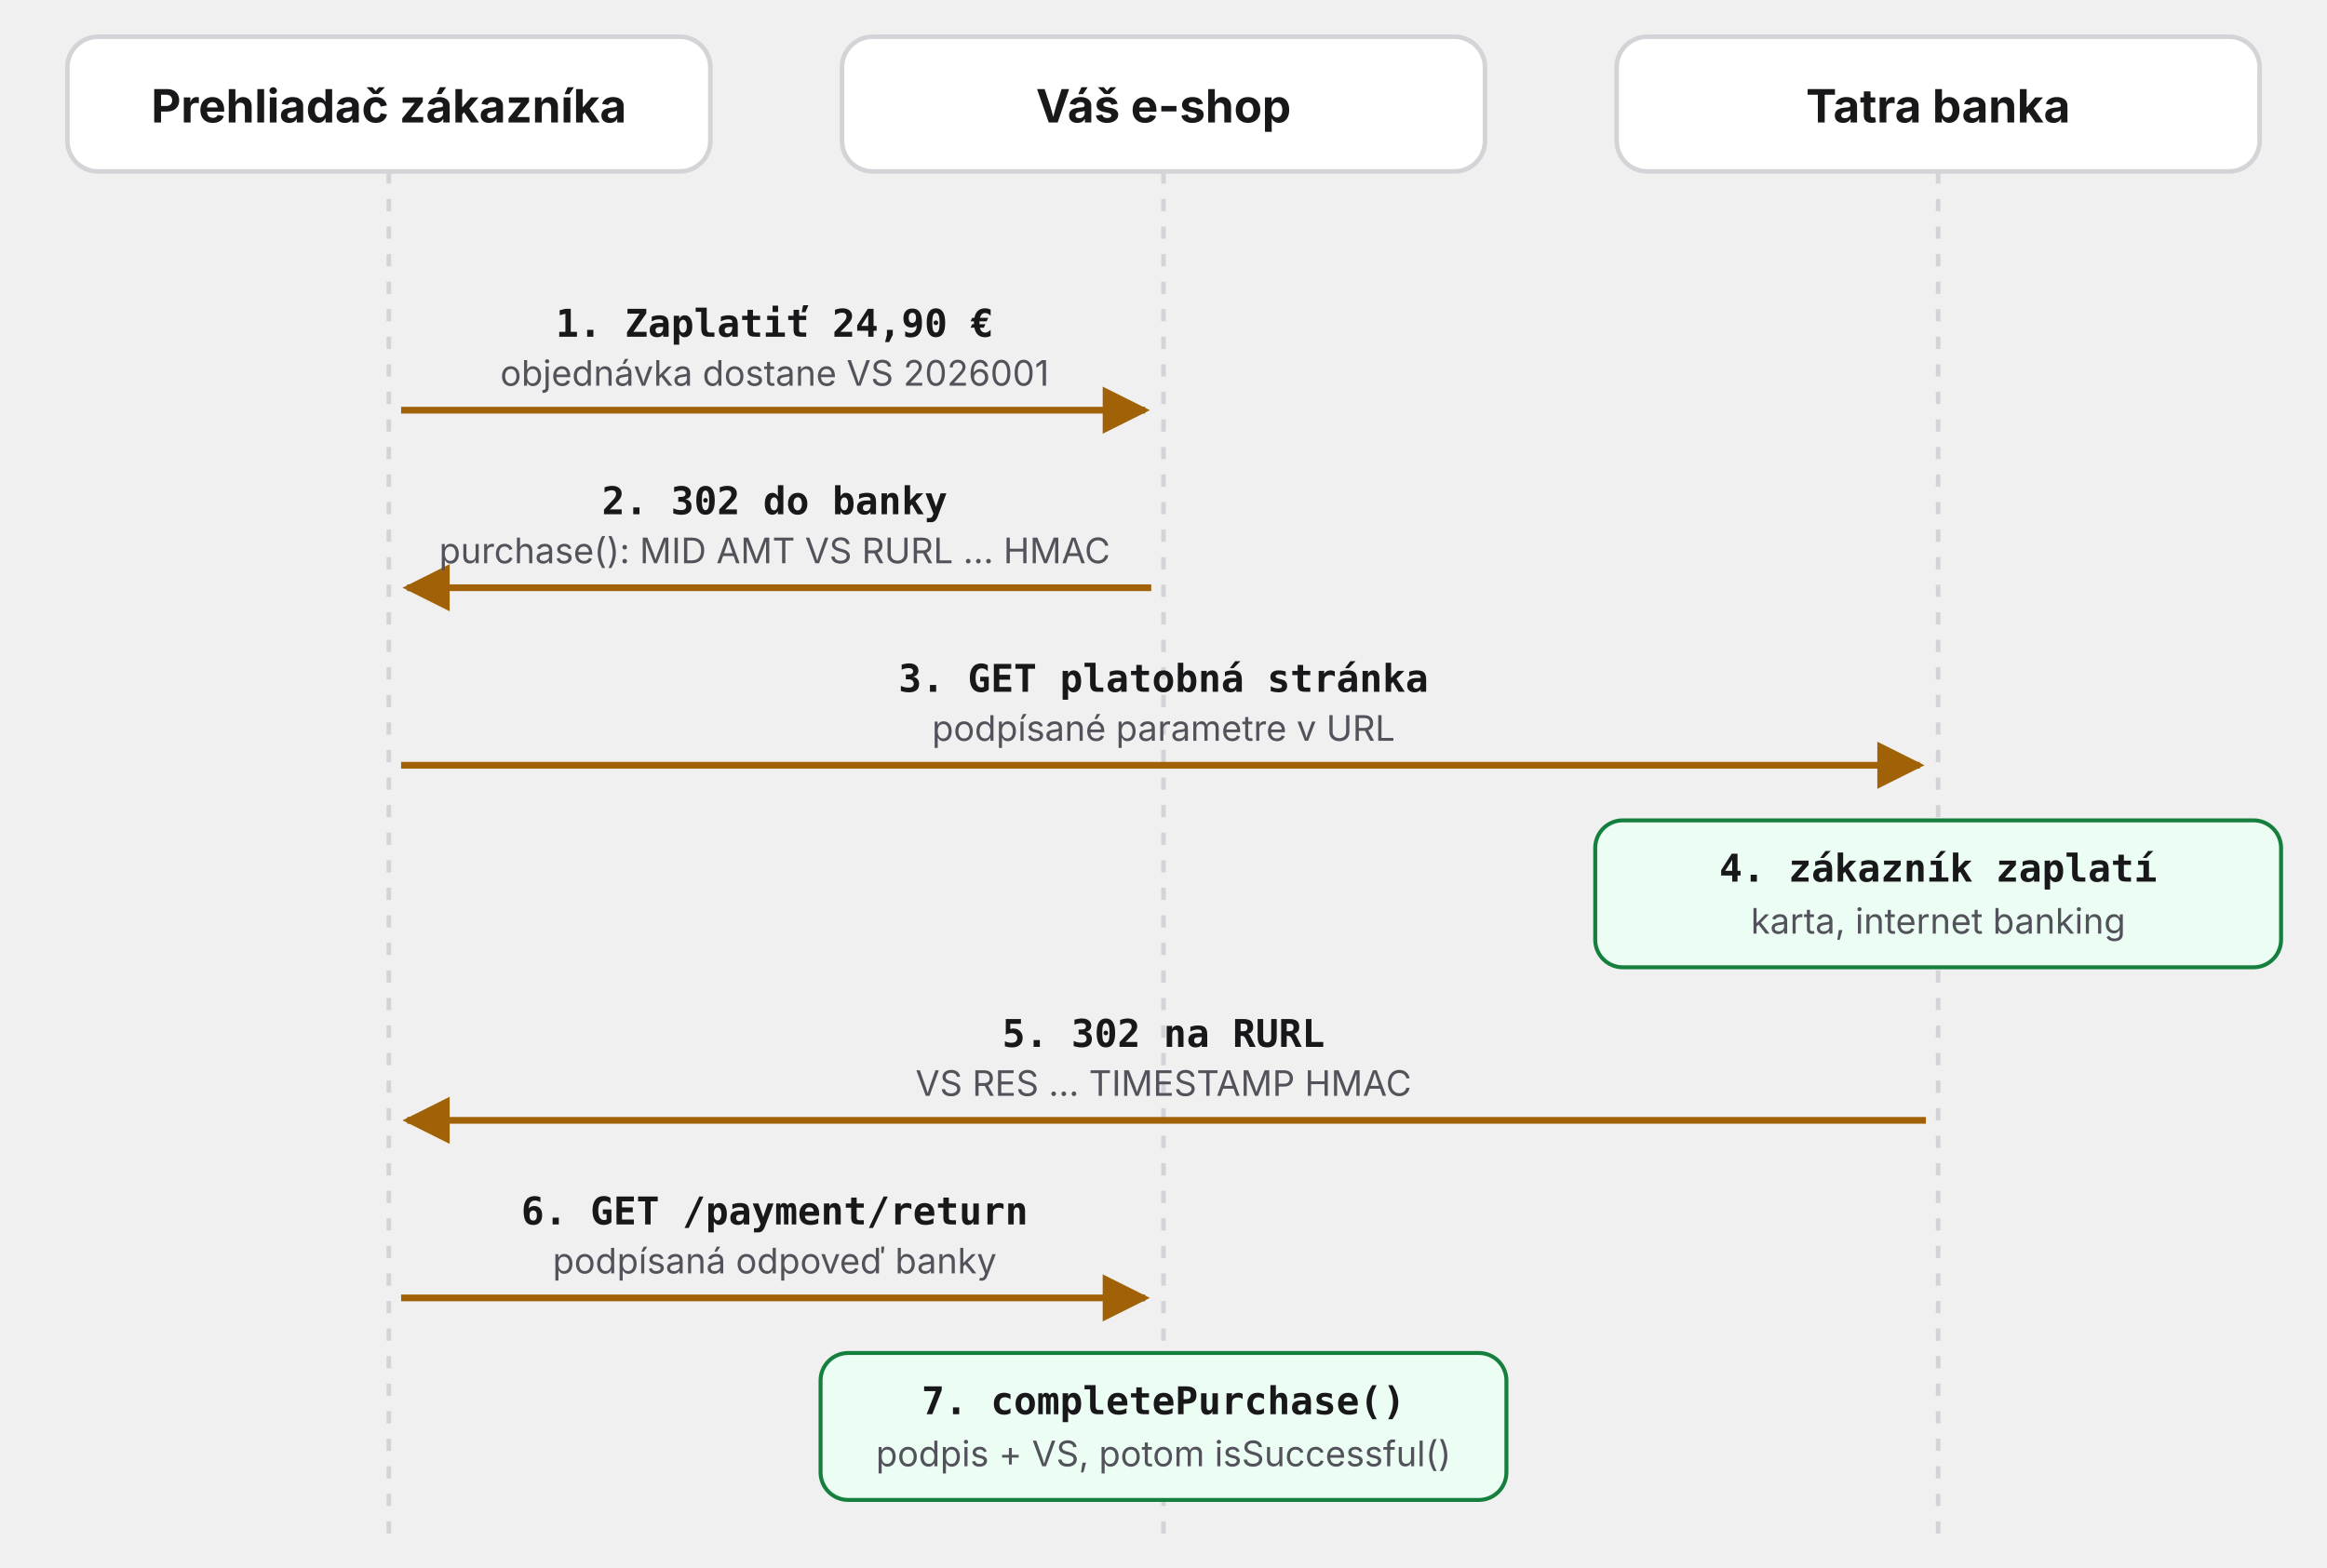
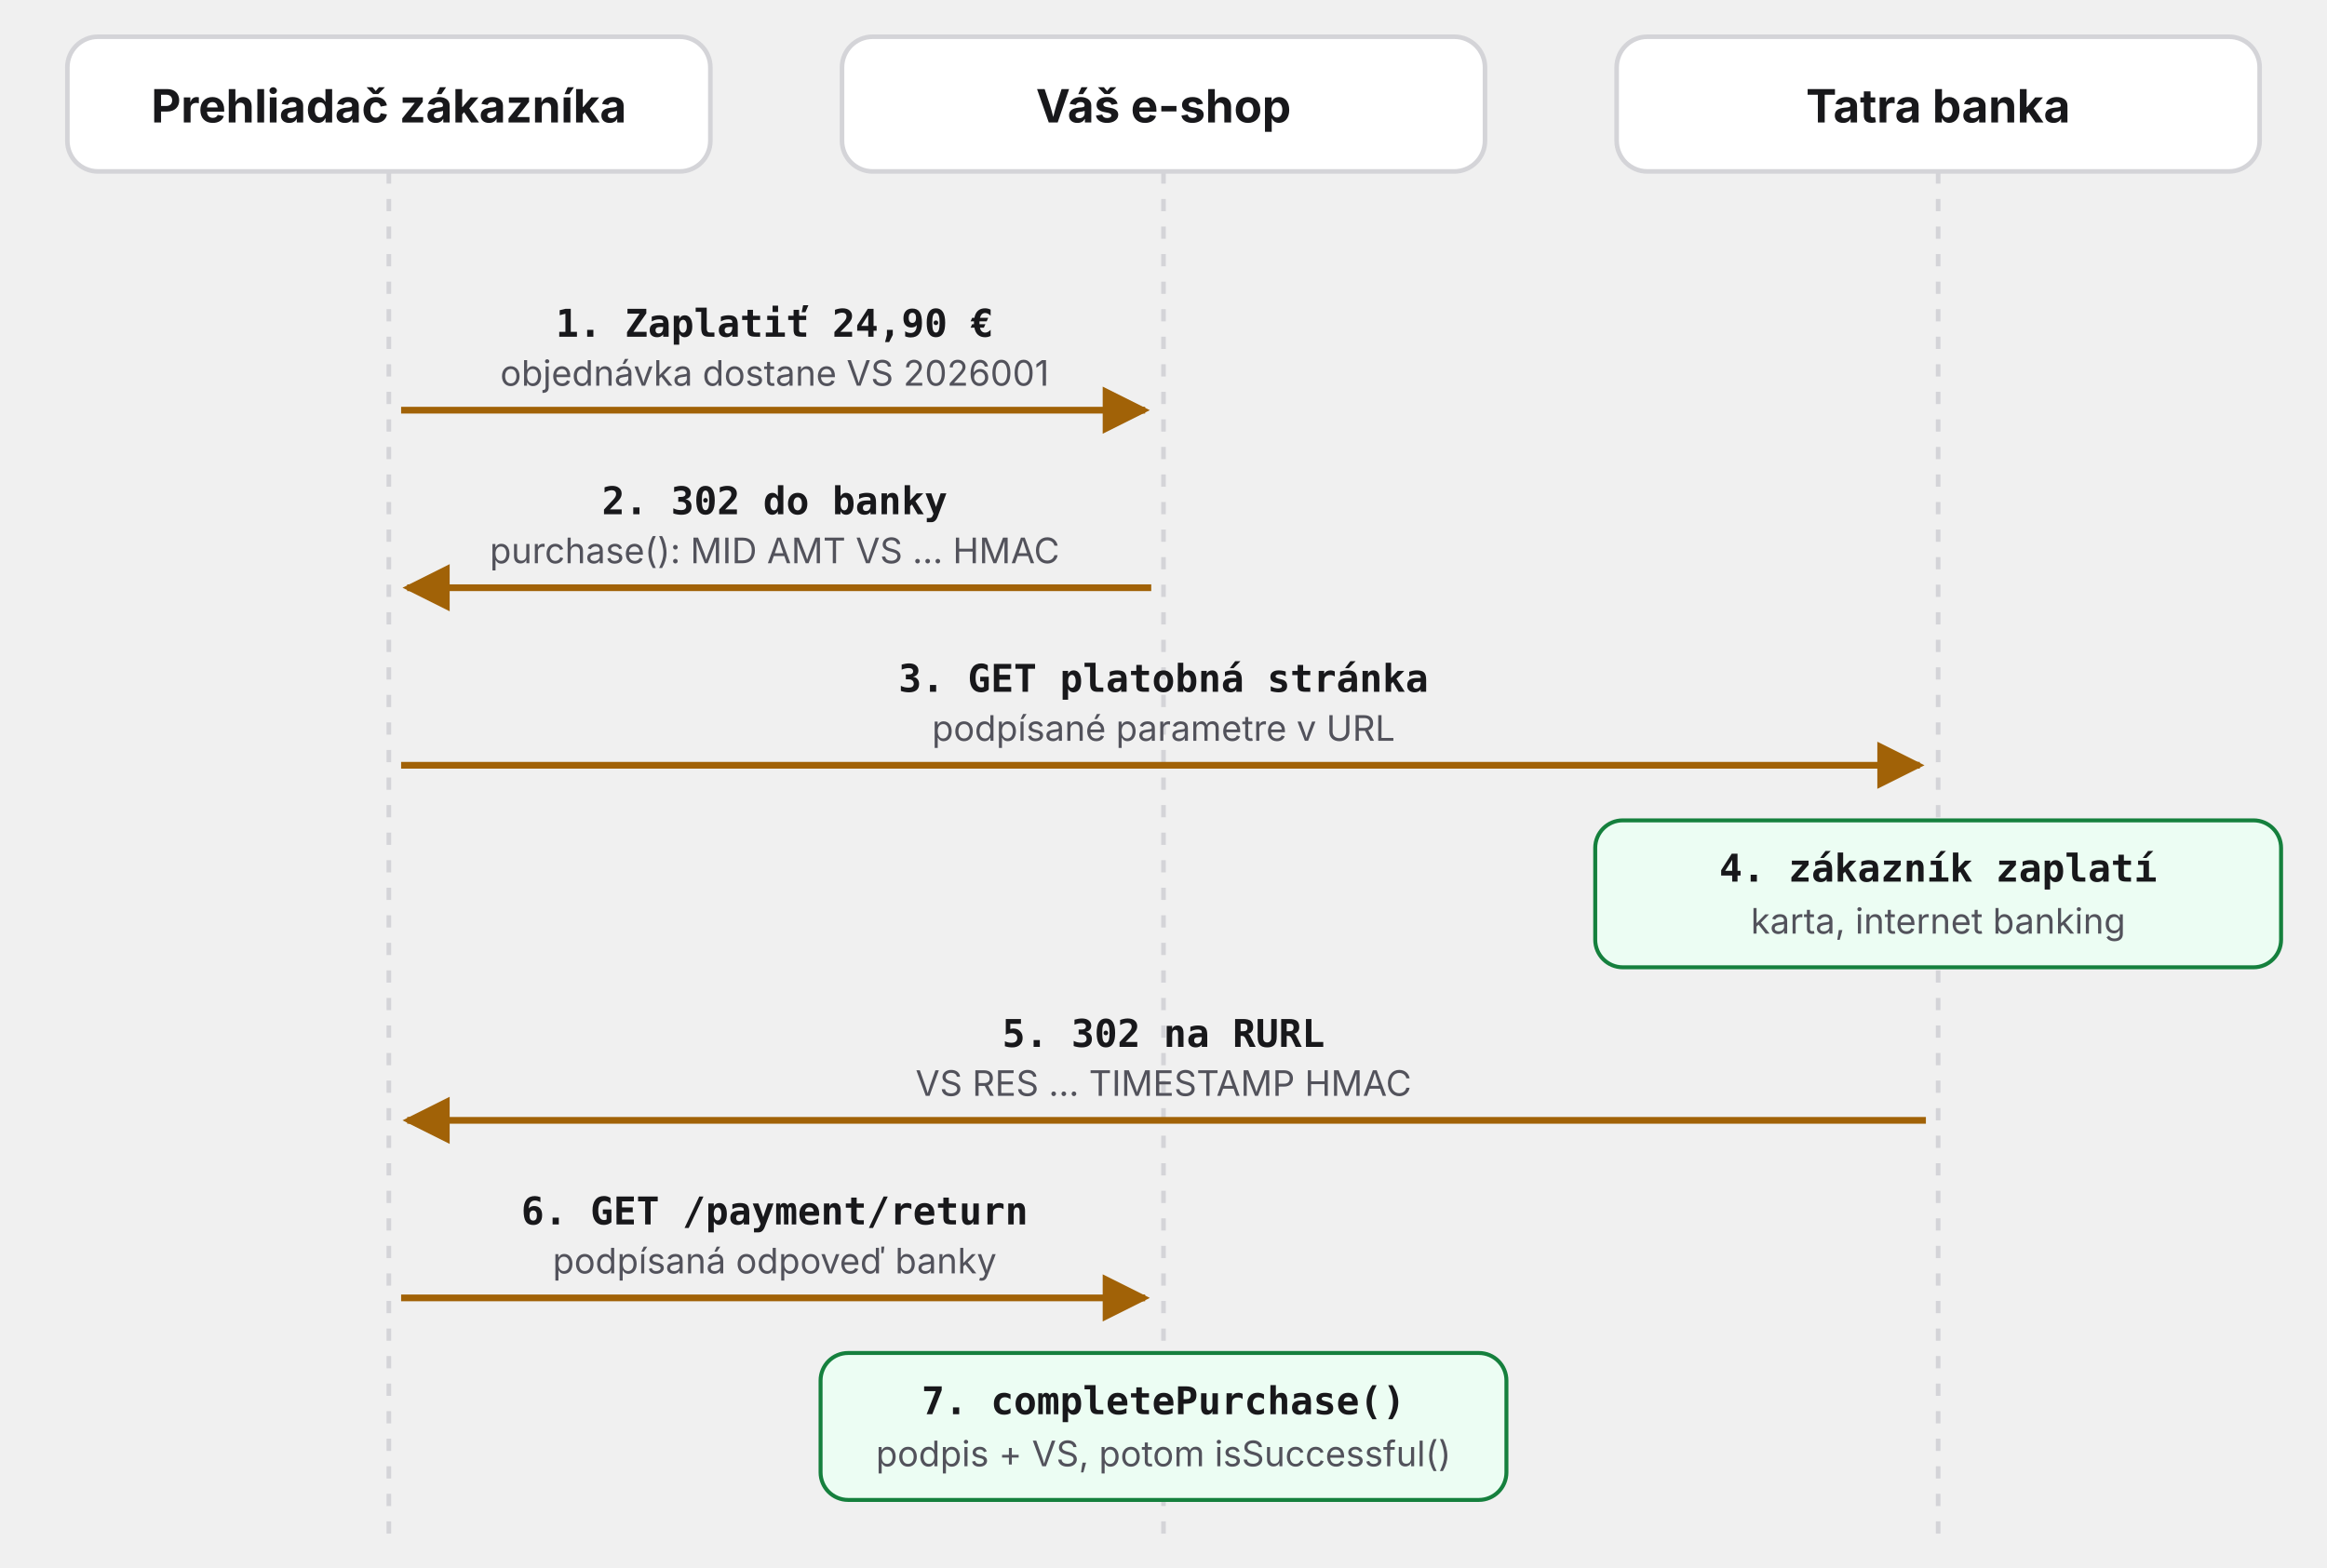
<svg xmlns="http://www.w3.org/2000/svg" viewBox="0 0 760 512" width="760" height="512" role="img" aria-labelledby="t d">
  <defs>
    <marker id="arrow" viewBox="0 0 10 10" refX="9" refY="5" markerWidth="7" markerHeight="7" orient="auto-start-reverse">
      <path d="M0 0L10 5L0 10z" fill="#a16207" />
    </marker>
  </defs>
  <rect x="22" y="12" width="210" height="44" rx="10" fill="#ffffff" stroke="#d4d4d8" stroke-width="1.5" />
  <text x="127" y="40" font-family="Inter, ui-sans-serif, system-ui, -apple-system, 'Segoe UI', Roboto, sans-serif" font-size="15" font-weight="700" fill="#18181b" text-anchor="middle">Prehliadač zákazníka</text>
  <path d="M127 56V502" stroke="#d4d4d8" stroke-width="1.5" stroke-dasharray="4 5" />
  <rect x="275" y="12" width="210" height="44" rx="10" fill="#ffffff" stroke="#d4d4d8" stroke-width="1.5" />
  <text x="380" y="40" font-family="Inter, ui-sans-serif, system-ui, -apple-system, 'Segoe UI', Roboto, sans-serif" font-size="15" font-weight="700" fill="#18181b" text-anchor="middle">Váš e-shop</text>
  <path d="M380 56V502" stroke="#d4d4d8" stroke-width="1.5" stroke-dasharray="4 5" />
  <rect x="528" y="12" width="210" height="44" rx="10" fill="#ffffff" stroke="#d4d4d8" stroke-width="1.5" />
  <text x="633" y="40" font-family="Inter, ui-sans-serif, system-ui, -apple-system, 'Segoe UI', Roboto, sans-serif" font-size="15" font-weight="700" fill="#18181b" text-anchor="middle">Tatra banka</text>
  <path d="M633 56V502" stroke="#d4d4d8" stroke-width="1.5" stroke-dasharray="4 5" />
  <path d="M131 134H374" stroke="#a16207" stroke-width="2.2" marker-end="url(#arrow)" />
  <text x="253" y="110" font-family="ui-monospace, SFMono-Regular, Menlo, Consolas, monospace" font-size="12.5" font-weight="700" fill="#18181b" text-anchor="middle">1. Zaplatiť 24,90 €</text>
  <text x="253" y="126" font-family="Inter, ui-sans-serif, system-ui, -apple-system, 'Segoe UI', Roboto, sans-serif" font-size="11.5" fill="#52525b" text-anchor="middle">objednávka dostane VS 2026001</text>
  <path d="M376 192H133" stroke="#a16207" stroke-width="2.2" marker-end="url(#arrow)" />
  <text x="253" y="168" font-family="ui-monospace, SFMono-Regular, Menlo, Consolas, monospace" font-size="12.5" font-weight="700" fill="#18181b" text-anchor="middle">2. 302 do banky</text>
-   <text x="253" y="184" font-family="Inter, ui-sans-serif, system-ui, -apple-system, 'Segoe UI', Roboto, sans-serif" font-size="11.5" fill="#52525b" text-anchor="middle">purchase(): MID AMT VS RURL … HMAC</text>
+   <text x="253" y="184" font-family="Inter, ui-sans-serif, system-ui, -apple-system, 'Segoe UI', Roboto, sans-serif" font-size="11.5" fill="#52525b" text-anchor="middle">purchase(): MID AMT VS … HMAC</text>
  <path d="M131 250H627" stroke="#a16207" stroke-width="2.2" marker-end="url(#arrow)" />
  <text x="380" y="226" font-family="ui-monospace, SFMono-Regular, Menlo, Consolas, monospace" font-size="12.5" font-weight="700" fill="#18181b" text-anchor="middle">3. GET platobná stránka</text>
  <text x="380" y="242" font-family="Inter, ui-sans-serif, system-ui, -apple-system, 'Segoe UI', Roboto, sans-serif" font-size="11.5" fill="#52525b" text-anchor="middle">podpísané parametre v URL</text>
  <rect x="521" y="268" width="224" height="48" rx="9" fill="#ecfdf3" stroke="#15803d" stroke-width="1.3" />
  <text x="633" y="288" font-family="ui-monospace, SFMono-Regular, Menlo, Consolas, monospace" font-size="12.5" font-weight="700" fill="#18181b" text-anchor="middle">4. zákazník zaplatí</text>
  <text x="633" y="305" font-family="Inter, ui-sans-serif, system-ui, -apple-system, 'Segoe UI', Roboto, sans-serif" font-size="11.5" fill="#52525b" text-anchor="middle">karta, internet banking</text>
  <path d="M629 366H133" stroke="#a16207" stroke-width="2.2" marker-end="url(#arrow)" />
  <text x="380" y="342" font-family="ui-monospace, SFMono-Regular, Menlo, Consolas, monospace" font-size="12.5" font-weight="700" fill="#18181b" text-anchor="middle">5. 302 na RURL</text>
  <text x="380" y="358" font-family="Inter, ui-sans-serif, system-ui, -apple-system, 'Segoe UI', Roboto, sans-serif" font-size="11.5" fill="#52525b" text-anchor="middle">VS RES … TIMESTAMP HMAC</text>
  <path d="M131 424H374" stroke="#a16207" stroke-width="2.2" marker-end="url(#arrow)" />
  <text x="253" y="400" font-family="ui-monospace, SFMono-Regular, Menlo, Consolas, monospace" font-size="12.5" font-weight="700" fill="#18181b" text-anchor="middle">6. GET /payment/return</text>
  <text x="253" y="416" font-family="Inter, ui-sans-serif, system-ui, -apple-system, 'Segoe UI', Roboto, sans-serif" font-size="11.5" fill="#52525b" text-anchor="middle">podpísaná odpoveď banky</text>
  <rect x="268" y="442" width="224" height="48" rx="9" fill="#ecfdf3" stroke="#15803d" stroke-width="1.3" />
  <text x="380" y="462" font-family="ui-monospace, SFMono-Regular, Menlo, Consolas, monospace" font-size="12.5" font-weight="700" fill="#18181b" text-anchor="middle">7. completePurchase()</text>
  <text x="380" y="479" font-family="Inter, ui-sans-serif, system-ui, -apple-system, 'Segoe UI', Roboto, sans-serif" font-size="11.5" fill="#52525b" text-anchor="middle">podpis + VS, potom isSuccessful()</text>
</svg>
